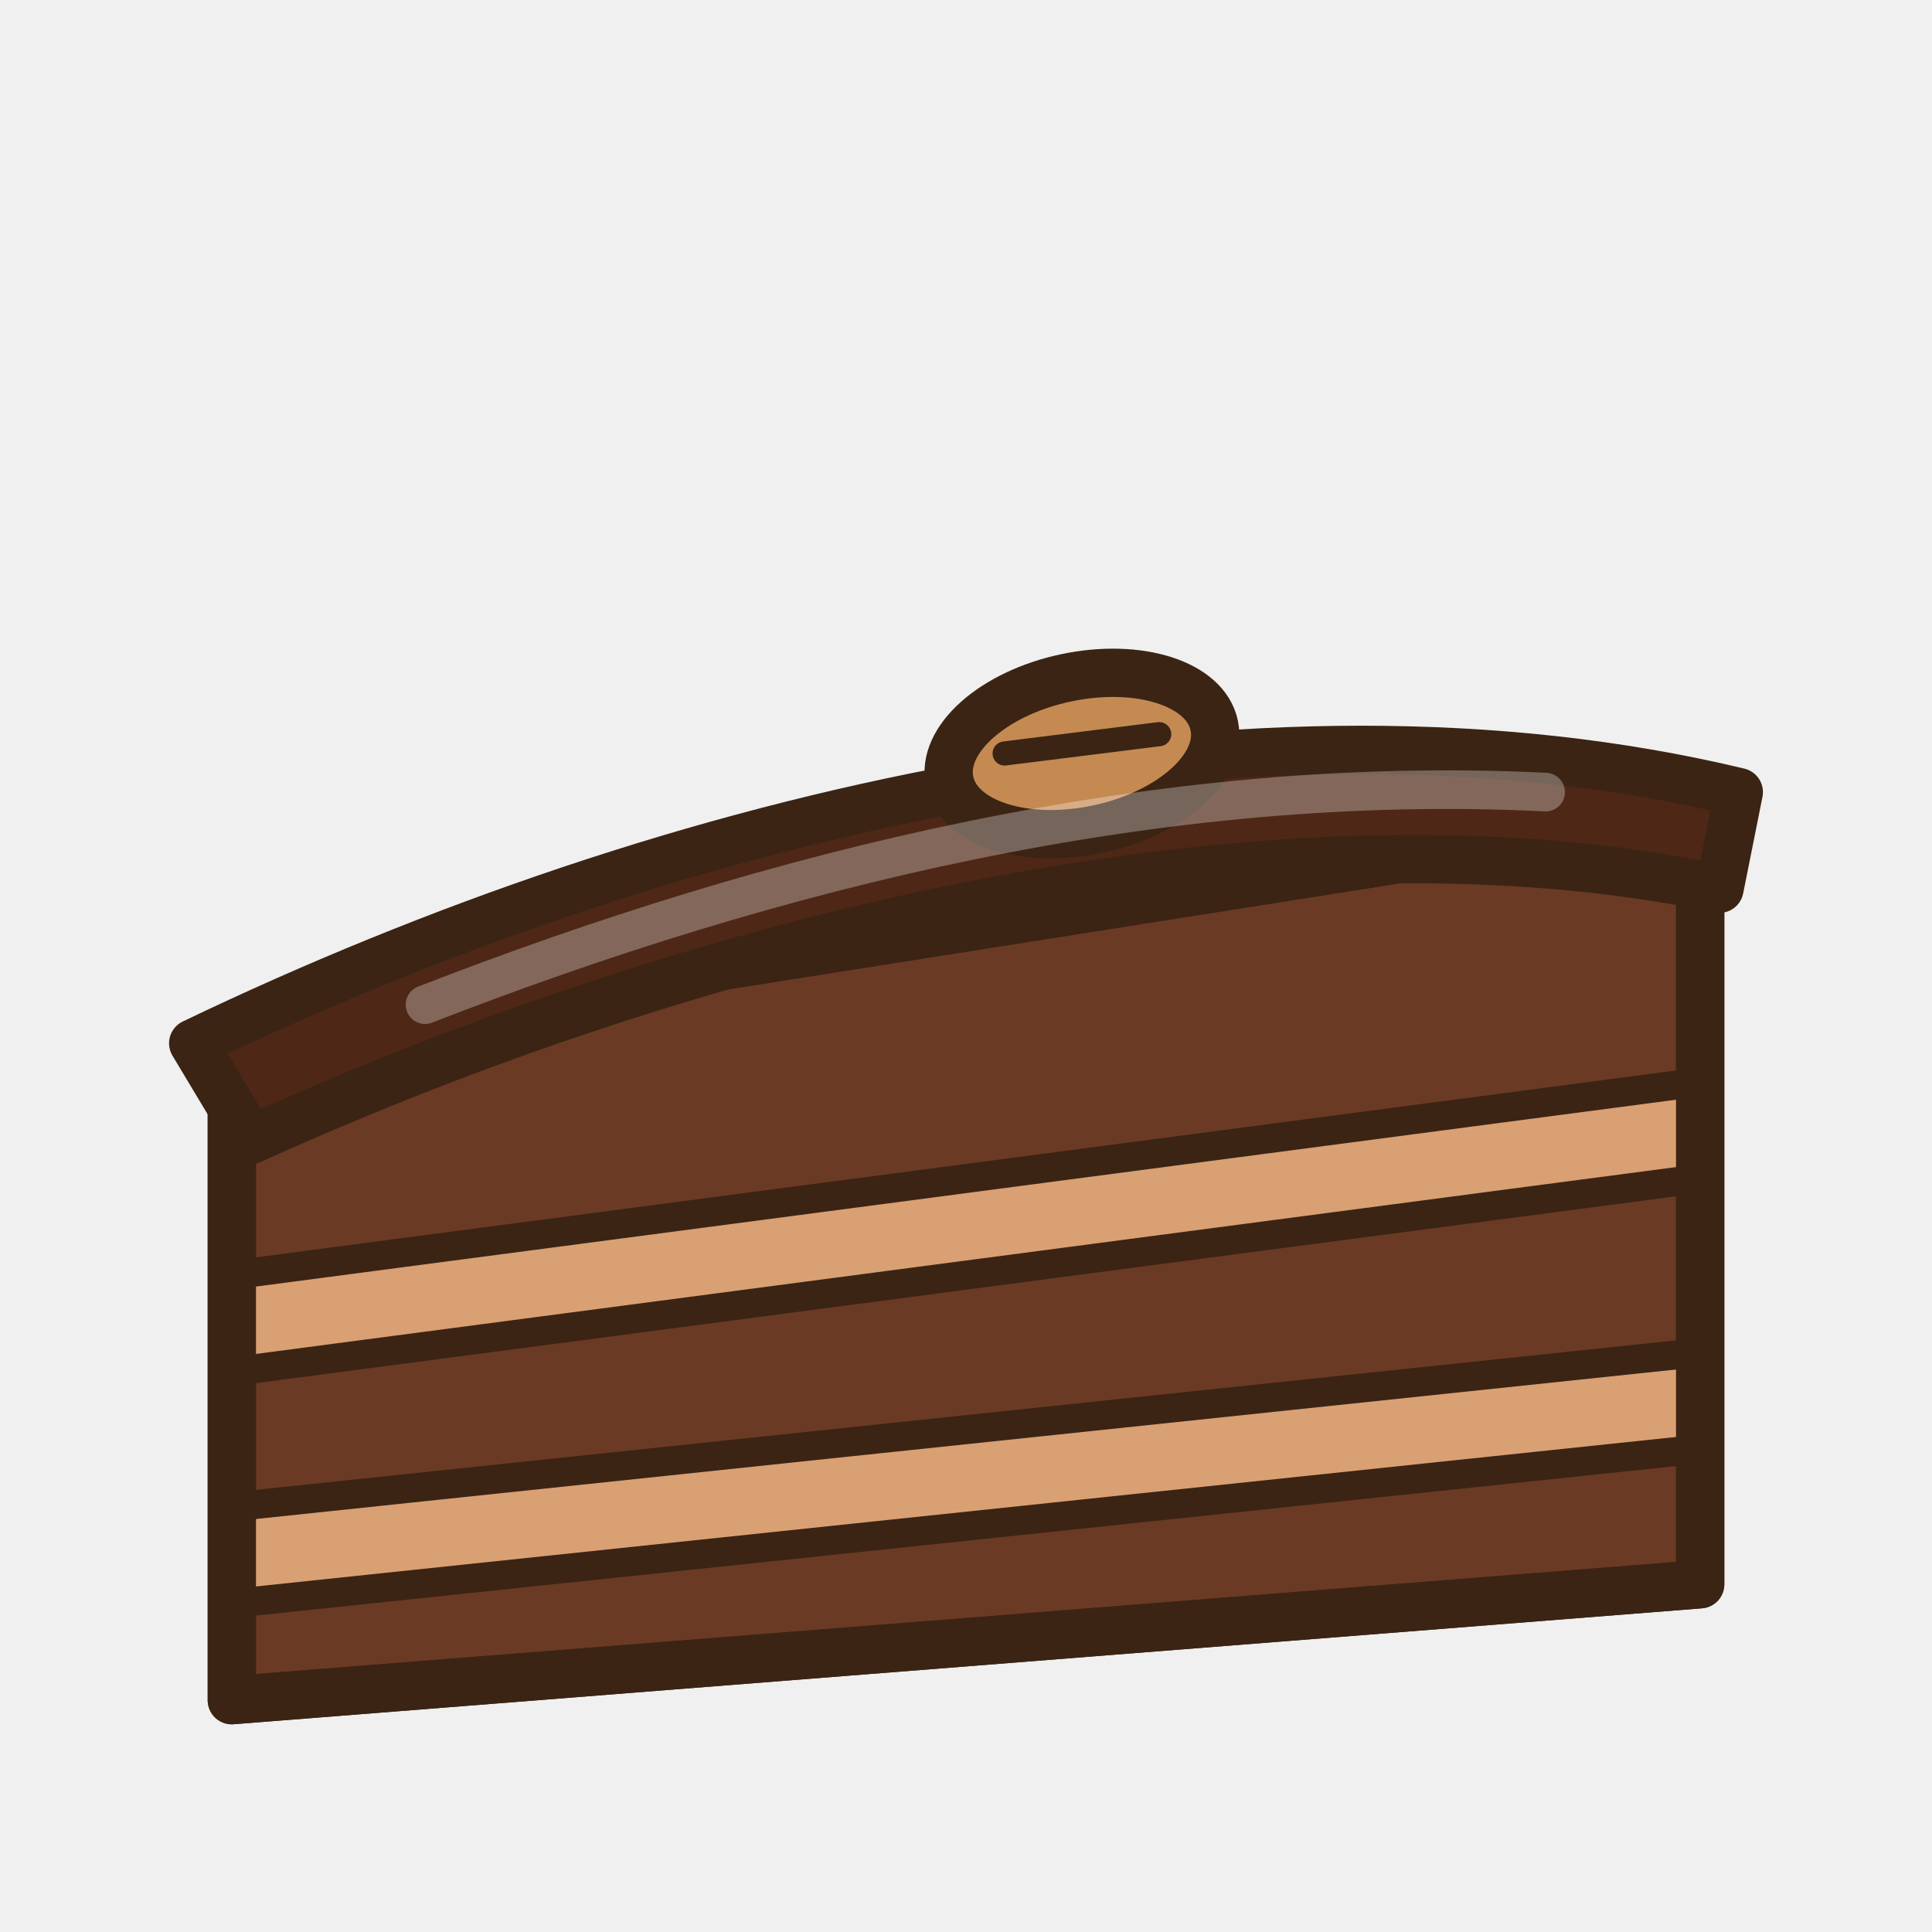
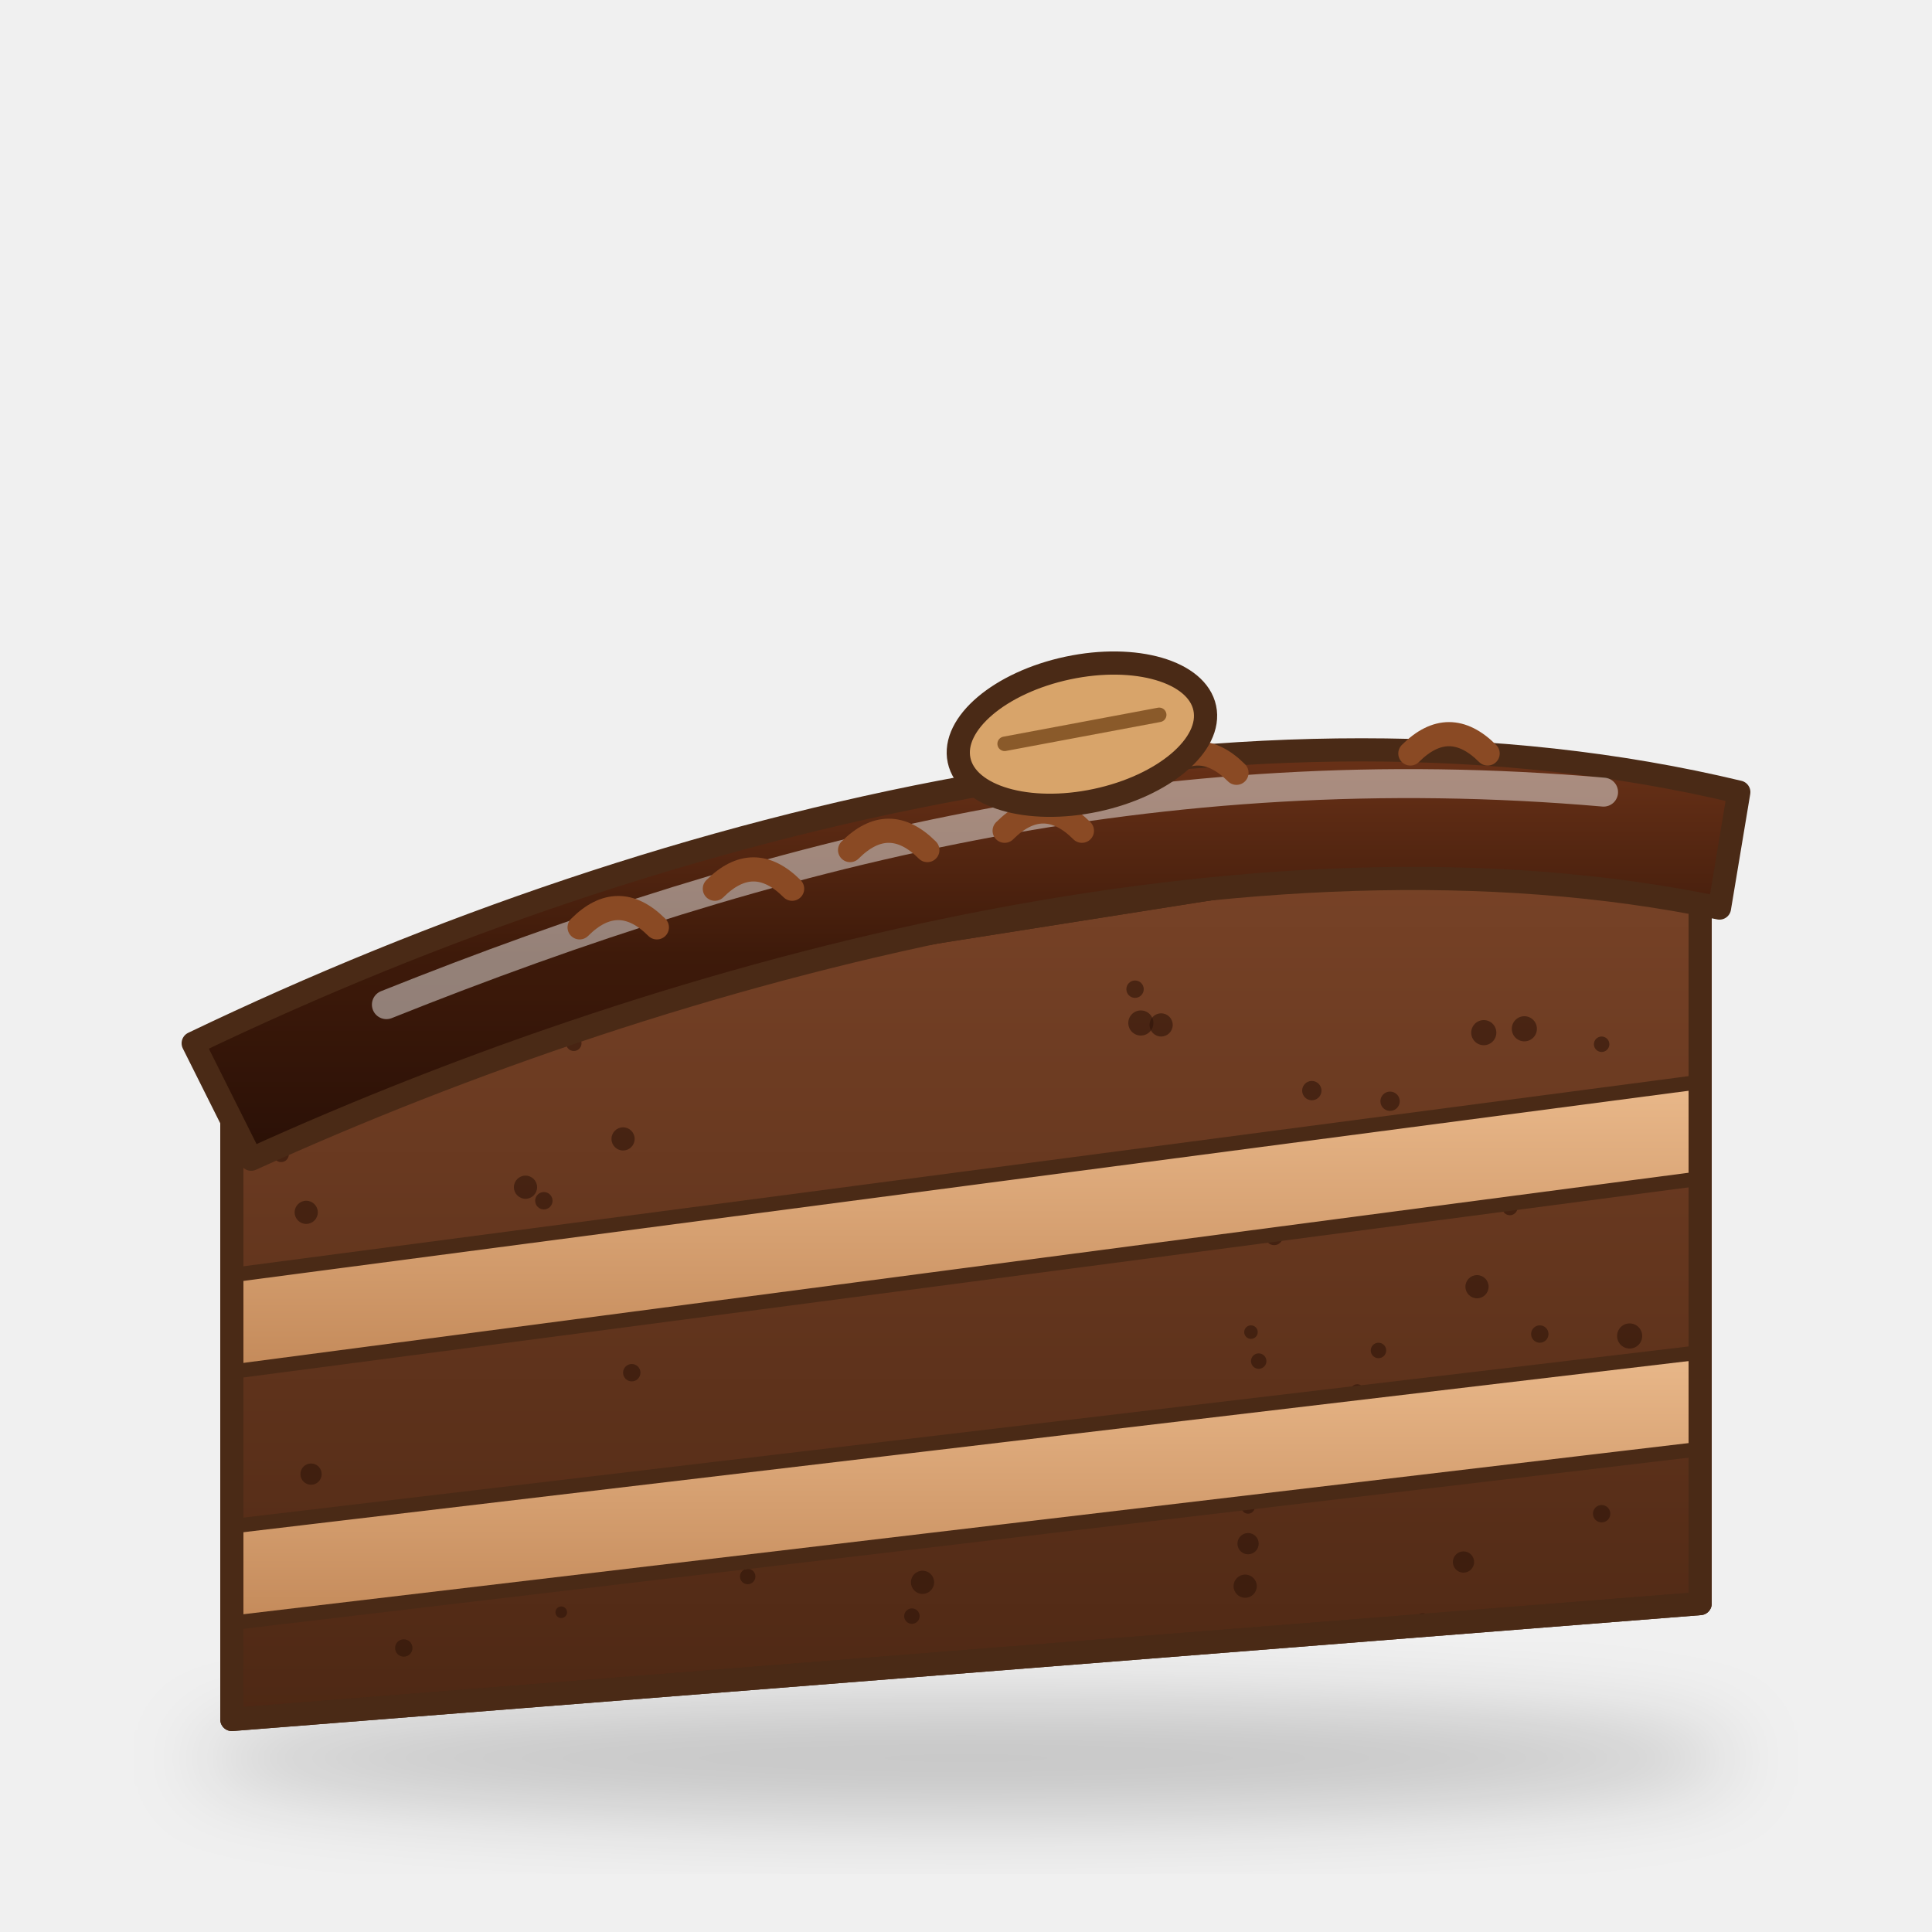
<svg xmlns="http://www.w3.org/2000/svg" width="200" height="200" viewBox="0 0 200 200" role="img" aria-label="Schoko-Kuchen">
-   <g stroke="#3b2414" stroke-width="5" stroke-linejoin="round" stroke-linecap="round">
-     <path d="M24 108 L176 84 L176 164 L24 176 Z" fill="#6b3a24" />
-     <path d="M24 132 L176 112 L176 122 L24 142 Z" fill="#d9a074" stroke-width="3" />
-     <path d="M24 156 L176 140 L176 150 L24 166 Z" fill="#d9a074" stroke-width="3" />
-     <path d="M24 108 L176 84 L176 164 L24 176 Z" fill="none" />
-     <path d="M20 108 C 70 84, 130 70, 180 82 L178 92 C 130 82, 70 98, 26 118 Z" fill="#4e2716" />
-     <ellipse cx="112" cy="78" rx="14" ry="8" fill="#c48a52" transform="rotate(-12 112 78)" />
-     <path d="M104 78 L120 76" stroke-width="2.5" />
-     <path d="M44 104 C 80 90, 120 80, 160 82" fill="none" stroke="#fff" stroke-width="4" opacity="0.3" />
+   <defs>
+     <filter id="weich" x="-50%" y="-50%" width="200%" height="200%">
+       <feGaussianBlur stdDeviation="4" />
+     </filter>
+     <linearGradient id="bo20" x1="0" y1="0" x2="0" y2="1">
+       <stop offset="0" stop-color="#7a4428" />
+       <stop offset="1" stop-color="#4e2814" />
+     </linearGradient>
+     <linearGradient id="cr20" x1="0" y1="0" x2="0" y2="1">
+       <stop offset="0" stop-color="#e9b88a" />
+       <stop offset="1" stop-color="#c48a5a" />
+     </linearGradient>
+     <linearGradient id="gz20" x1="0" y1="0" x2="0" y2="1">
+       <stop offset="0" stop-color="#6a3218" />
+       <stop offset="0.5" stop-color="#3e1a0a" />
+       <stop offset="1" stop-color="#2a1006" />
+     </linearGradient>
+   </defs>
+   <ellipse cx="100" cy="182" rx="80" ry="6" fill="#000" opacity=".18" filter="url(#weich)" />
+   <g stroke="#4a2a16" stroke-width="2.4" stroke-linejoin="round" stroke-linecap="round">
+     <path d="M24 108 L176 84 L176 166 L24 178 Z" fill="url(#bo20)" />
+     <circle cx="26.9" cy="164.2" r="1.2" fill="#2e1408" stroke="none" opacity="0.6" />
+     <circle cx="94.9" cy="156.4" r="1.0" fill="#2e1408" stroke="none" opacity="0.6" />
+     <circle cx="59.4" cy="108.0" r="0.8" fill="#2e1408" stroke="none" opacity="0.6" />
+     <circle cx="31.7" cy="125.5" r="1.2" fill="#2e1408" stroke="none" opacity="0.6" />
+     <circle cx="128.9" cy="164.2" r="1.2" fill="#2e1408" stroke="none" opacity="0.6" />
+     <circle cx="65.4" cy="142.1" r="0.9" fill="#2e1408" stroke="none" opacity="0.6" />
+     <circle cx="142.7" cy="139.8" r="0.8" fill="#2e1408" stroke="none" opacity="0.6" />
+     <circle cx="58.1" cy="166.9" r="0.6" fill="#2e1408" stroke="none" opacity="0.6" />
+     <circle cx="64.5" cy="117.9" r="1.2" fill="#2e1408" stroke="none" opacity="0.6" />
+     <circle cx="165.8" cy="156.7" r="0.9" fill="#2e1408" stroke="none" opacity="0.6" />
+     <circle cx="156.3" cy="125.0" r="0.8" fill="#2e1408" stroke="none" opacity="0.6" />
+     <circle cx="160.3" cy="147.9" r="1.2" fill="#2e1408" stroke="none" opacity="0.6" />
+     <circle cx="95.5" cy="163.8" r="1.2" fill="#2e1408" stroke="none" opacity="0.6" />
+     <circle cx="152.9" cy="133.2" r="1.2" fill="#2e1408" stroke="none" opacity="0.6" />
+     <circle cx="110.4" cy="123.4" r="0.8" fill="#2e1408" stroke="none" opacity="0.6" />
+     <circle cx="118.1" cy="105.9" r="1.3" fill="#2e1408" stroke="none" opacity="0.6" />
+     <circle cx="41.8" cy="170.6" r="0.9" fill="#2e1408" stroke="none" opacity="0.6" />
+     <circle cx="32.2" cy="152.6" r="1.1" fill="#2e1408" stroke="none" opacity="0.6" />
+     <circle cx="129.2" cy="156.0" r="0.7" fill="#2e1408" stroke="none" opacity="0.6" />
+     <circle cx="113.4" cy="127.6" r="1.3" fill="#2e1408" stroke="none" opacity="0.6" />
+     <circle cx="147.3" cy="167.7" r="0.7" fill="#2e1408" stroke="none" opacity="0.6" />
+     <circle cx="165.8" cy="108.1" r="0.8" fill="#2e1408" stroke="none" opacity="0.6" />
+     <circle cx="151.5" cy="161.7" r="1.1" fill="#2e1408" stroke="none" opacity="0.6" />
+     <circle cx="148.1" cy="148.0" r="0.8" fill="#2e1408" stroke="none" opacity="0.6" />
+     <circle cx="40.8" cy="107.4" r="1.2" fill="#2e1408" stroke="none" opacity="0.6" />
+     <circle cx="56.3" cy="124.3" r="0.9" fill="#2e1408" stroke="none" opacity="0.6" />
+     <circle cx="29.1" cy="119.5" r="0.8" fill="#2e1408" stroke="none" opacity="0.6" />
+     <circle cx="131.9" cy="128.0" r="0.9" fill="#2e1408" stroke="none" opacity="0.6" />
+     <circle cx="168.7" cy="138.3" r="1.3" fill="#2e1408" stroke="none" opacity="0.6" />
+     <circle cx="117.5" cy="102.4" r="0.9" fill="#2e1408" stroke="none" opacity="0.6" />
+     <circle cx="90.6" cy="158.7" r="0.9" fill="#2e1408" stroke="none" opacity="0.6" />
+     <circle cx="130.3" cy="140.9" r="0.8" fill="#2e1408" stroke="none" opacity="0.6" />
+     <circle cx="153.6" cy="106.9" r="1.3" fill="#2e1408" stroke="none" opacity="0.6" />
+     <circle cx="55.9" cy="157.9" r="1.4" fill="#2e1408" stroke="none" opacity="0.6" />
+     <circle cx="26.6" cy="137.3" r="1.0" fill="#2e1408" stroke="none" opacity="0.6" />
+     <circle cx="143.9" cy="114.0" r="1.0" fill="#2e1408" stroke="none" opacity="0.6" />
+     <circle cx="77.4" cy="163.2" r="0.8" fill="#2e1408" stroke="none" opacity="0.6" />
+     <circle cx="165.7" cy="121.6" r="0.8" fill="#2e1408" stroke="none" opacity="0.6" />
+     <circle cx="129.5" cy="137.9" r="0.7" fill="#2e1408" stroke="none" opacity="0.6" />
+     <circle cx="120.2" cy="106.1" r="1.2" fill="#2e1408" stroke="none" opacity="0.6" />
+     <circle cx="129.2" cy="159.8" r="1.1" fill="#2e1408" stroke="none" opacity="0.6" />
+     <circle cx="78.6" cy="130.5" r="0.9" fill="#2e1408" stroke="none" opacity="0.6" />
+     <circle cx="157.8" cy="106.5" r="1.3" fill="#2e1408" stroke="none" opacity="0.6" />
+     <circle cx="29.7" cy="115.7" r="0.8" fill="#2e1408" stroke="none" opacity="0.6" />
+     <circle cx="159.4" cy="138.1" r="0.9" fill="#2e1408" stroke="none" opacity="0.6" />
+     <circle cx="156.8" cy="117.8" r="1.0" fill="#2e1408" stroke="none" opacity="0.6" />
+     <circle cx="104.7" cy="157.3" r="1.2" fill="#2e1408" stroke="none" opacity="0.6" />
+     <circle cx="121.7" cy="126.5" r="0.9" fill="#2e1408" stroke="none" opacity="0.6" />
+     <circle cx="49.0" cy="164.1" r="1.1" fill="#2e1408" stroke="none" opacity="0.6" />
+     <circle cx="135.8" cy="112.9" r="1.0" fill="#2e1408" stroke="none" opacity="0.6" />
+     <circle cx="140.5" cy="144.0" r="0.7" fill="#2e1408" stroke="none" opacity="0.6" />
+     <circle cx="94.4" cy="167.3" r="0.8" fill="#2e1408" stroke="none" opacity="0.6" />
+     <circle cx="54.4" cy="122.9" r="1.2" fill="#2e1408" stroke="none" opacity="0.6" />
+     <path d="M24 132 L176 112 L176 122 L24 142 Z" fill="url(#cr20)" stroke-width="1.5" />
+     <path d="M24 158 L176 140 L176 150 L24 168 Z" fill="url(#cr20)" stroke-width="1.5" />
+     <path d="M24 108 L176 84 L176 166 L24 178 Z" fill="none" />
+     <path d="M20 108 C 70 84, 130 70, 180 82 L178 94 C 130 84, 70 100, 26 120 Z" fill="url(#gz20)" />
+     <path d="M40 104 C 80 88, 120 78, 166 82" fill="none" stroke="#fff" stroke-width="3" opacity="0.45" />
+     <path d="M60 96 q4 -4 8 0" fill="none" stroke="#8a4a24" stroke-width="2.5" />
+     <path d="M88 88 q4 -4 8 0" fill="none" stroke="#8a4a24" stroke-width="2.5" />
+     <path d="M120 80 q4 -4 8 0" fill="none" stroke="#8a4a24" stroke-width="2.5" />
+     <path d="M146 78 q4 -4 8 0" fill="none" stroke="#8a4a24" stroke-width="2.5" />
+     <path d="M104 86 q4 -4 8 0" fill="none" stroke="#8a4a24" stroke-width="2.5" />
+     <path d="M74 92 q4 -4 8 0" fill="none" stroke="#8a4a24" stroke-width="2.5" />
+     <ellipse cx="112" cy="76" rx="13" ry="7" fill="#d8a46a" transform="rotate(-12 112 76)" />
+     <path d="M104 77 L120 74" stroke="#8a5a2a" stroke-width="1.5" />
  </g>
</svg>
